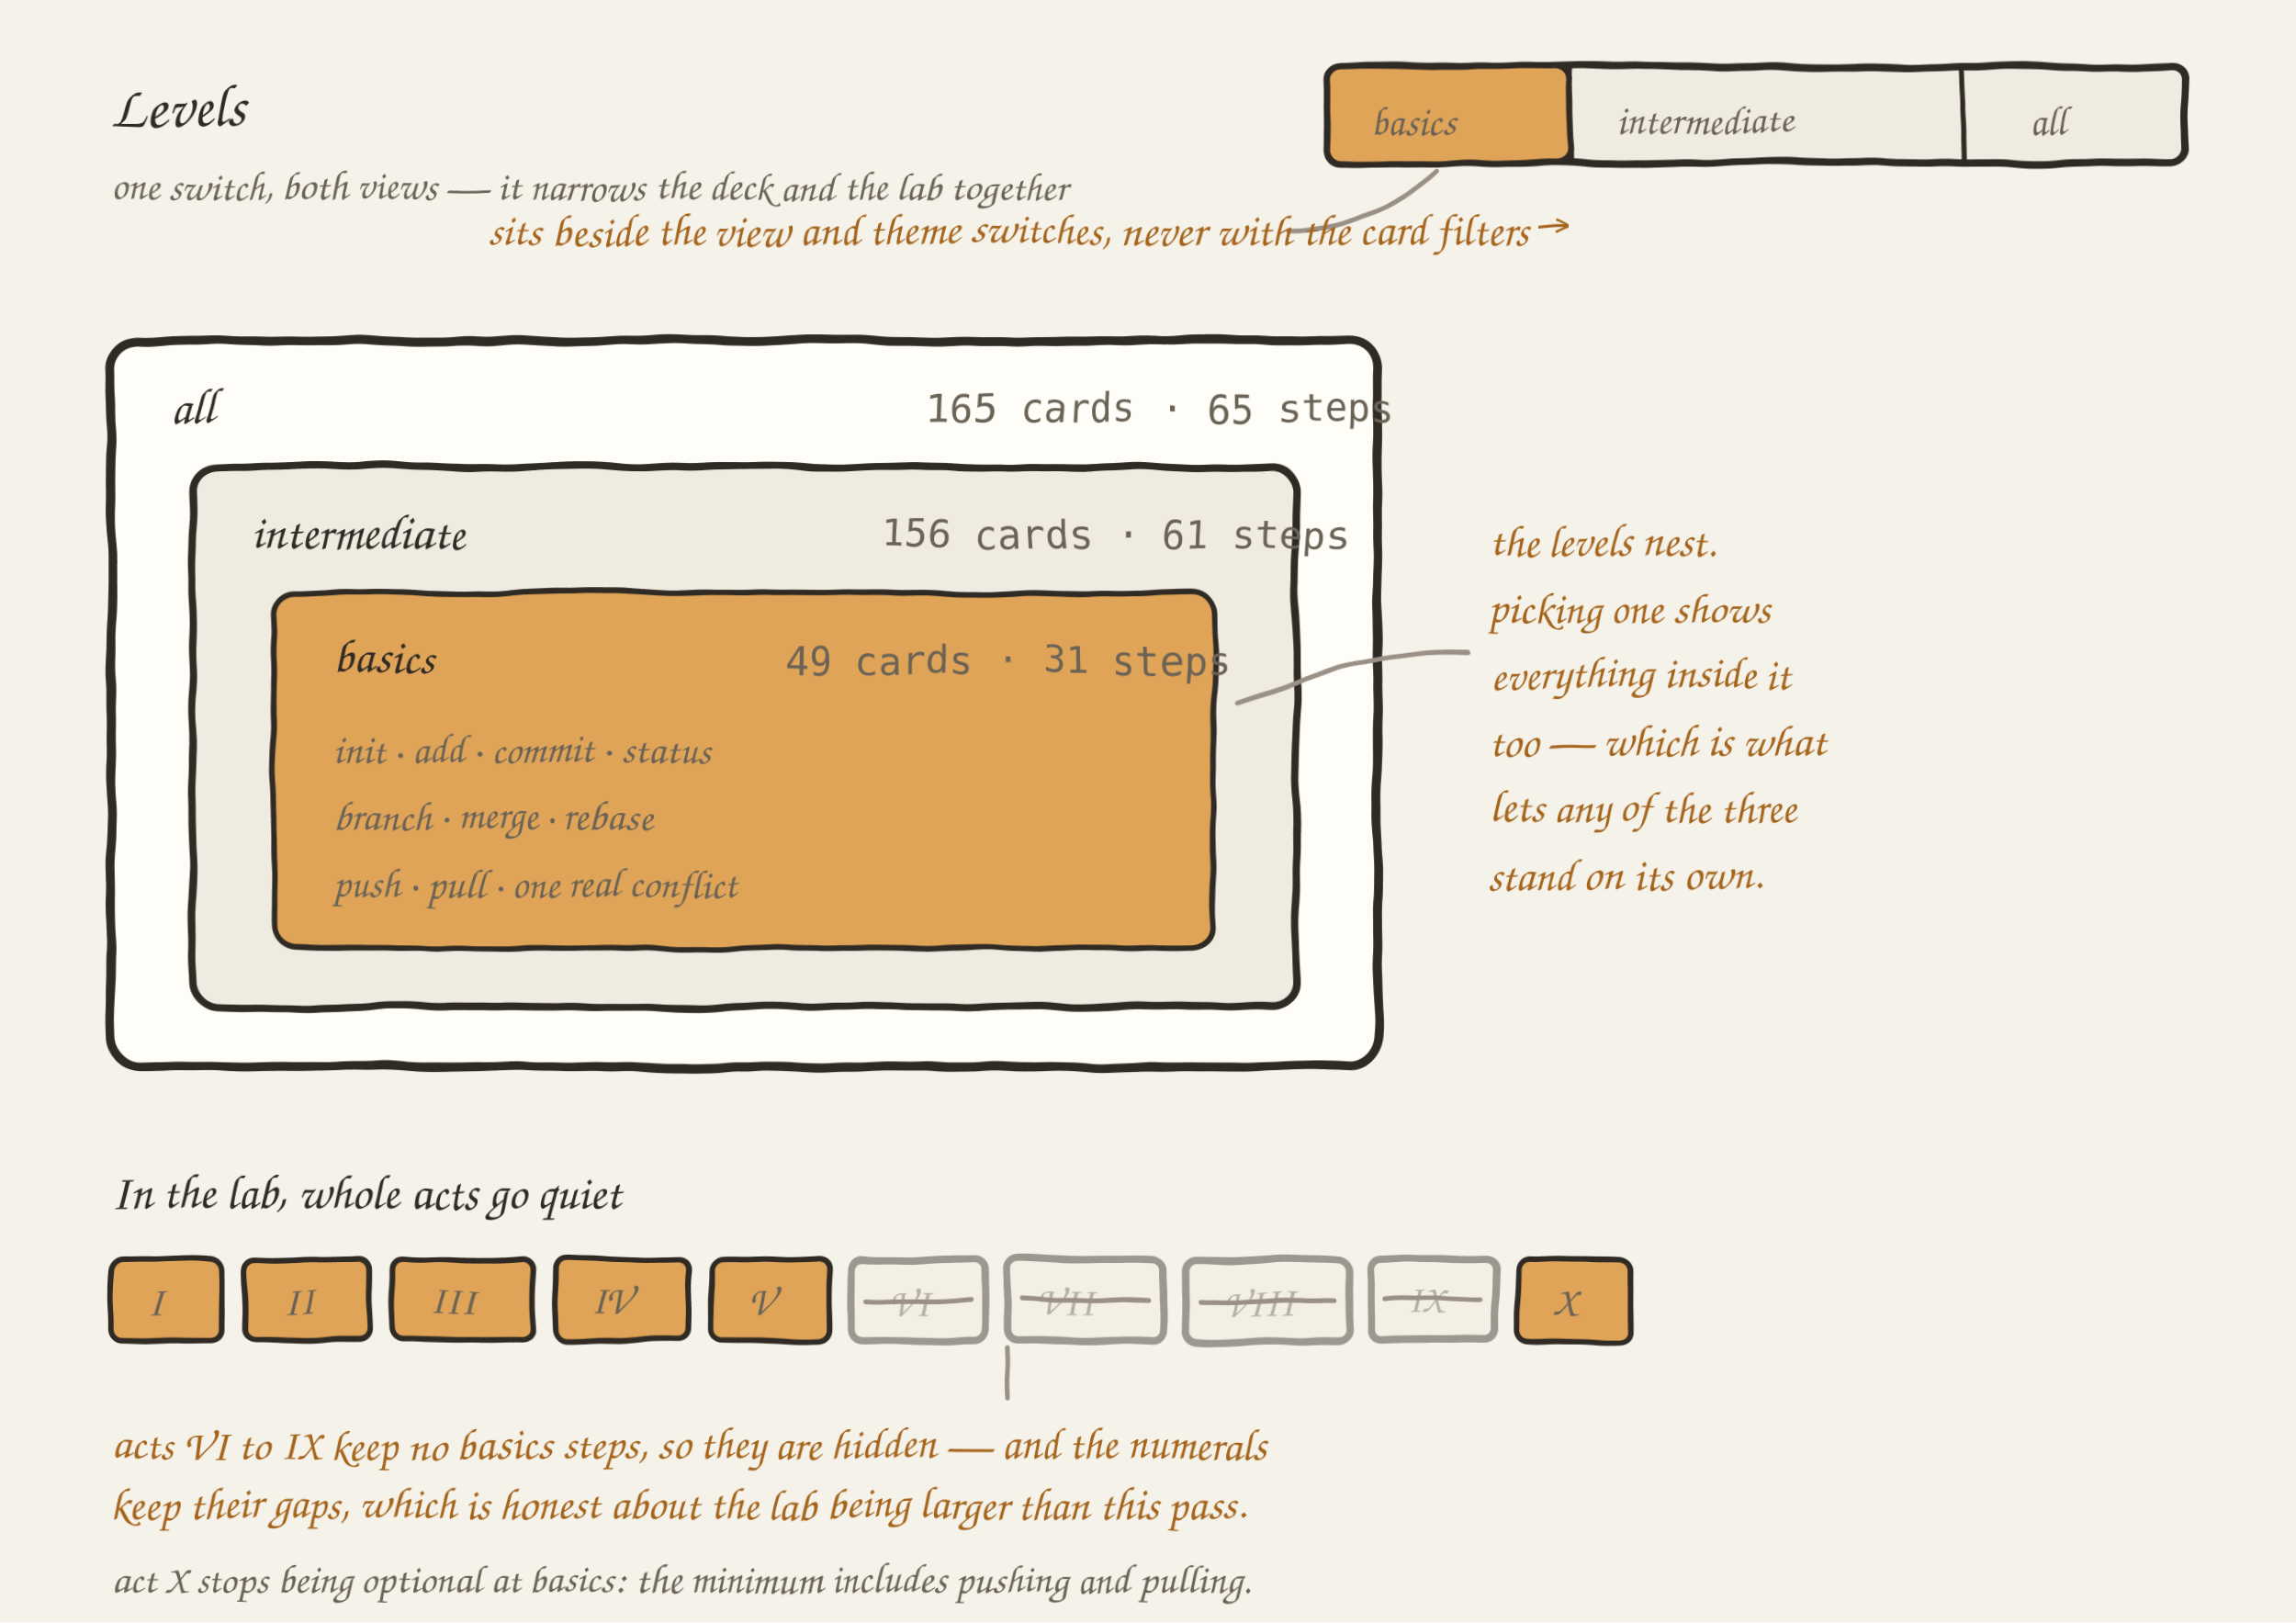
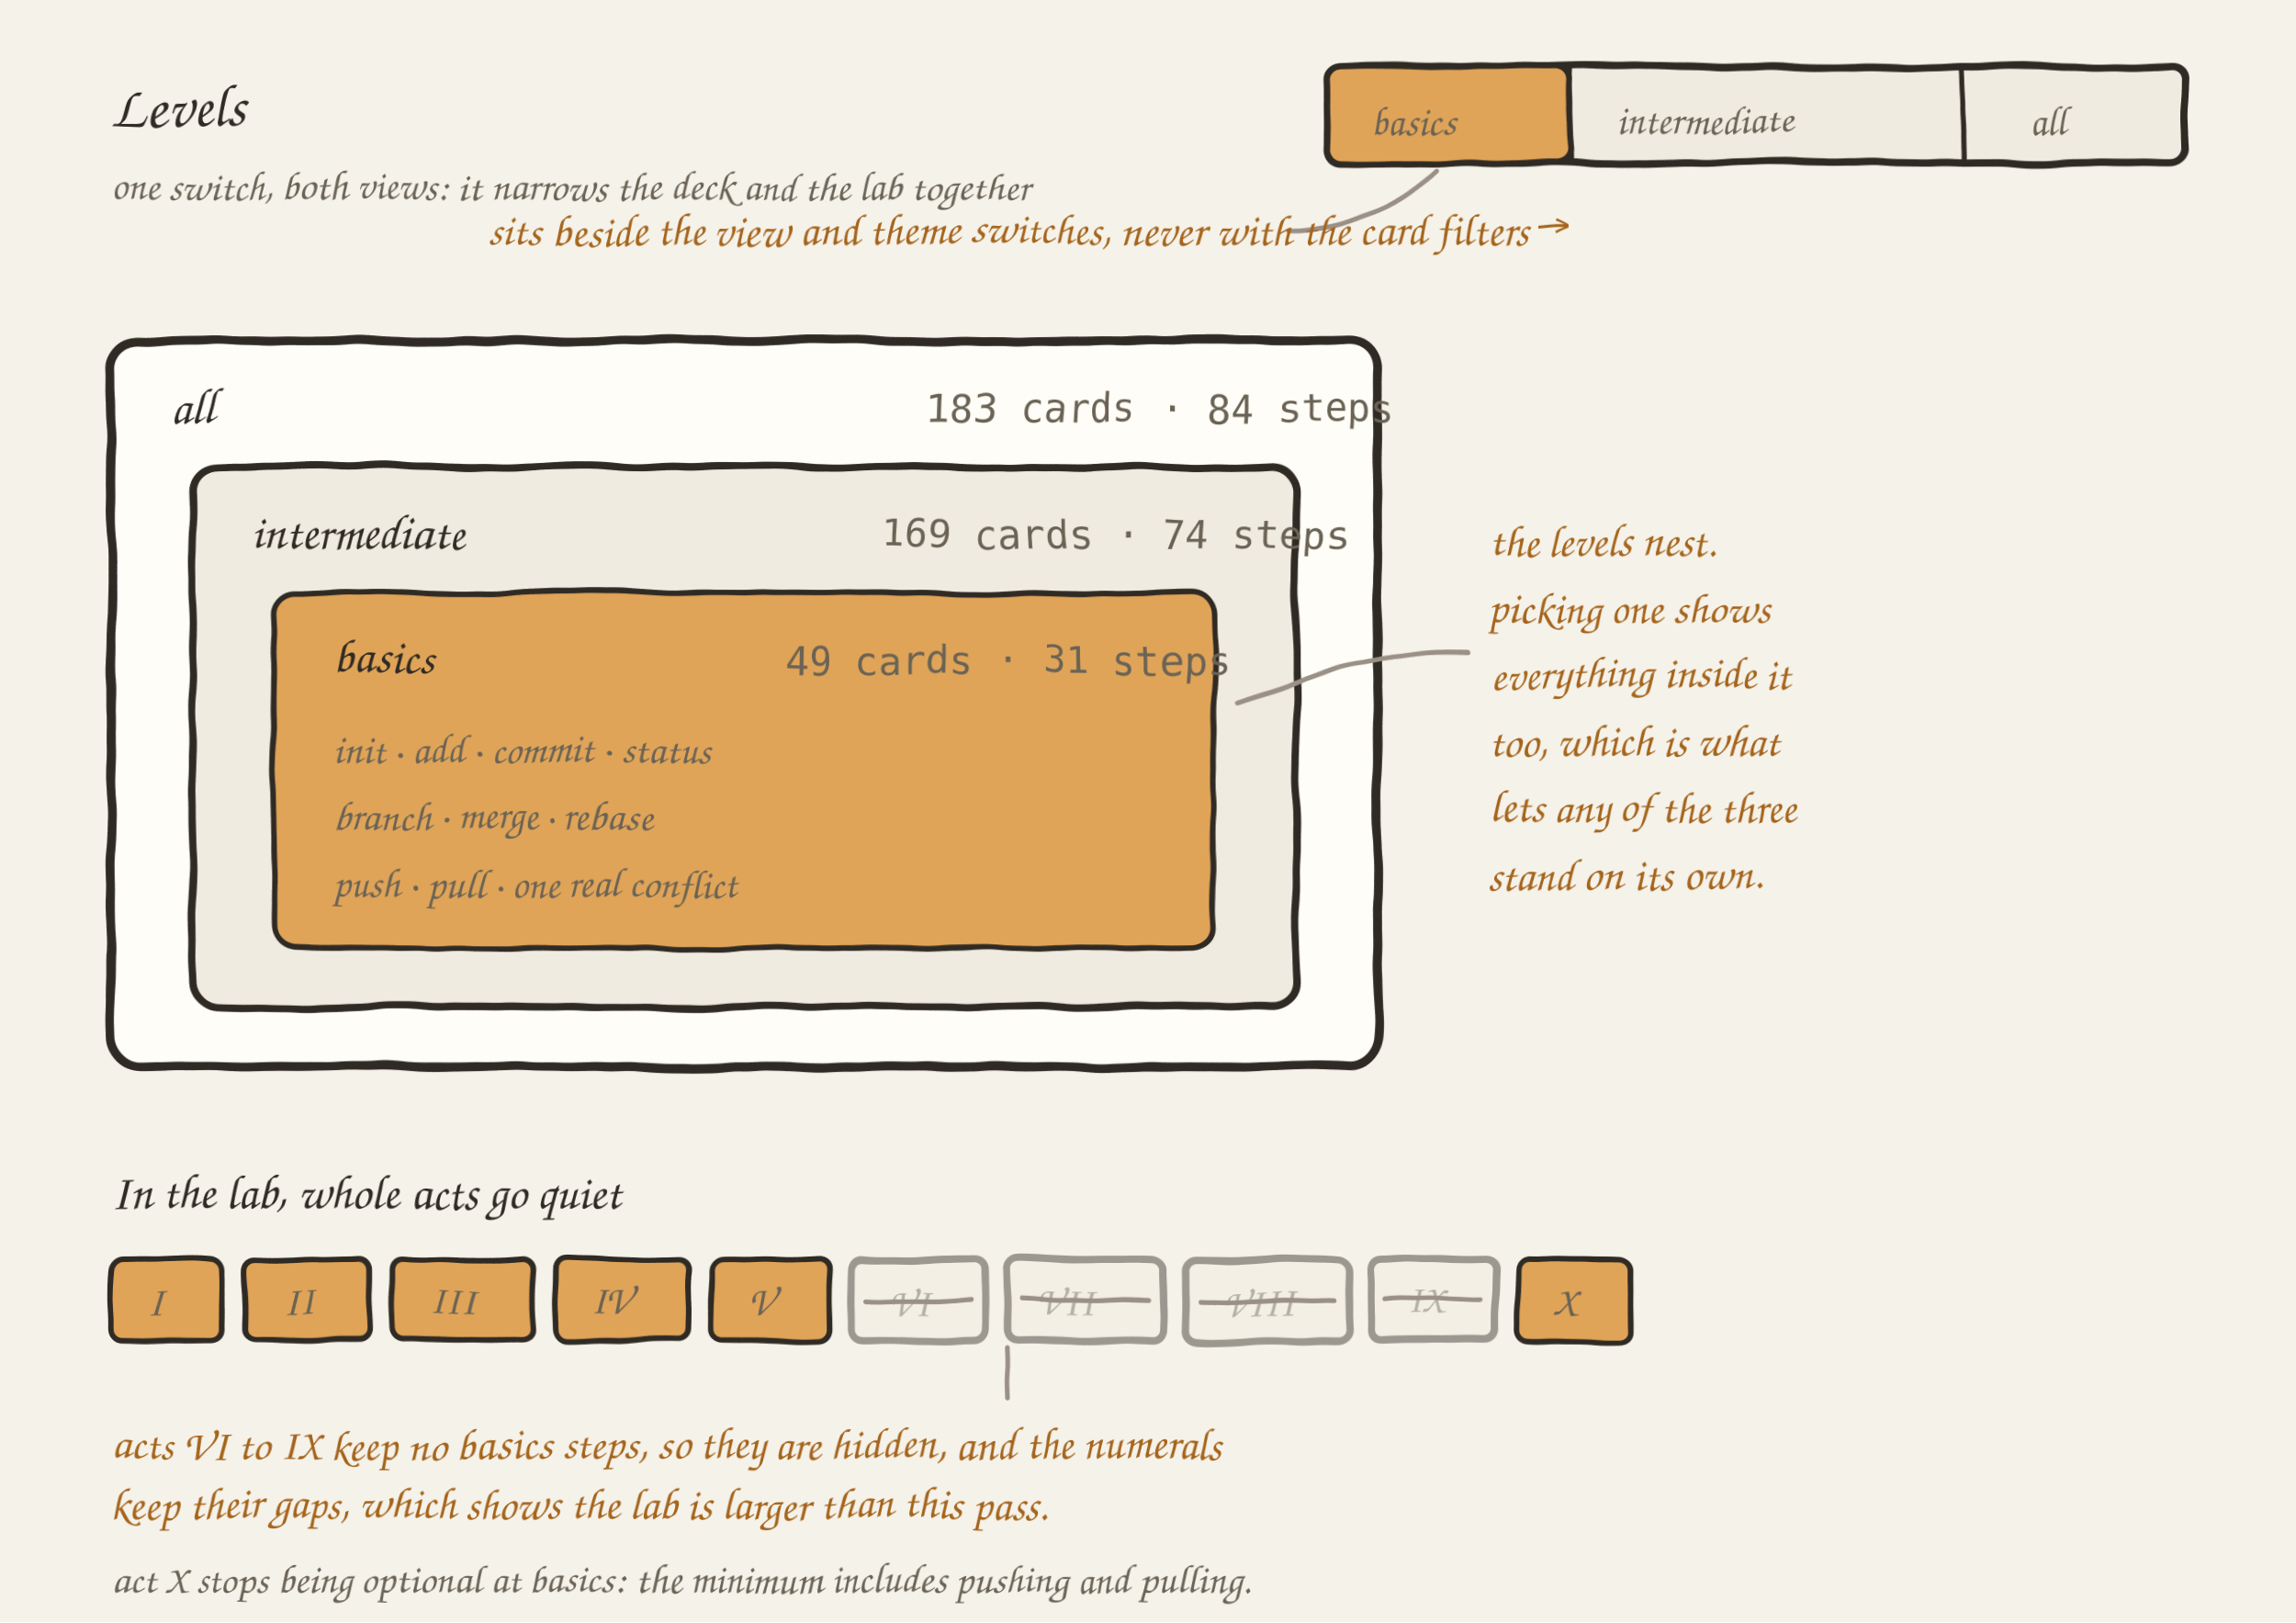
<svg xmlns="http://www.w3.org/2000/svg" viewBox="0 0 620 438" width="620" height="438" role="img" aria-label="Sketch of the difficulty level switch">
  <defs>
    <filter id="rough" x="-5%" y="-5%" width="110%" height="110%">
      <feTurbulence type="fractalNoise" baseFrequency="0.035" numOctaves="3" seed="7" result="n" />
      <feDisplacementMap in="SourceGraphic" in2="n" scale="2.2" xChannelSelector="R" yChannelSelector="G" />
    </filter>
  </defs>
  <style>
    .ink   { fill:none; stroke:#2f2a24; stroke-width:2; stroke-linecap:round; stroke-linejoin:round; }
    .thin  { fill:none; stroke:#2f2a24; stroke-width:1.3; stroke-linecap:round; }
    .fade  { fill:none; stroke:#9a9086; stroke-width:1.3; stroke-linecap:round; }
    .fill  { fill:#f0ebe0; stroke:#2f2a24; stroke-width:2; }
    .amber { fill:#e0a458; stroke:#2f2a24; stroke-width:1.5; }
    .green { fill:#7fb069; stroke:#2f2a24; stroke-width:1.5; }
    .rust  { fill:#c0674f; stroke:#2f2a24; stroke-width:1.5; }
    .paper { fill:#fffdf7; stroke:#2f2a24; stroke-width:2.4; }
    text   { font-family:'Comic Sans MS','Bradley Hand','Segoe Print','Chalkboard SE',cursive; fill:#2f2a24; }
    .t     { font-size:13px; }
    .s     { font-size:11px; fill:#6a6355; }
    .lbl   { font-size:12px; fill:#a5641b; }
    .mono  { font-family:ui-monospace,Menlo,Consolas,monospace; font-size:10.5px; fill:#6a6355; }
    .head  { font-size:16px; }
  </style>
  <rect width="620" height="438" fill="#f5f2ea" />
  <g filter="url(#rough)">
    <text class="head" x="30" y="34">Levels</text>
-     <text class="s" x="30" y="54">one switch, both views — it narrows the deck and the lab together</text>
+     <text class="s" x="30" y="54">one switch, both views: it narrows the deck and the lab together</text>
    <rect class="fill" x="358" y="18" width="232" height="26" rx="4" />
    <line class="thin" x1="424" y1="18" x2="424" y2="44" />
    <line class="thin" x1="530" y1="18" x2="530" y2="44" />
    <rect class="amber" x="358" y="18" width="66" height="26" rx="4" />
    <text class="s" x="370" y="36">basics</text>
    <text class="s" x="436" y="36">intermediate</text>
    <text class="s" x="548" y="36">all</text>
    <path class="fade" d="M348 62 C 366 62, 380 54, 388 46" />
    <text class="lbl" x="132" y="66">sits beside the view and theme switches, never with the card filters →</text>
    <rect class="paper" x="30" y="92" width="342" height="196" rx="8" />
    <text class="t" x="46" y="114">all</text>
-     <text class="mono" x="250" y="114">165 cards · 65 steps</text>
+     <text class="mono" x="250" y="114">183 cards · 84 steps</text>
    <rect class="fill" x="52" y="126" width="298" height="146" rx="7" />
    <text class="t" x="68" y="148">intermediate</text>
-     <text class="mono" x="238" y="148">156 cards · 61 steps</text>
+     <text class="mono" x="238" y="148">169 cards · 74 steps</text>
    <rect class="amber" x="74" y="160" width="254" height="96" rx="6" />
    <text class="t" x="90" y="182">basics</text>
    <text class="mono" x="212" y="182">49 cards · 31 steps</text>
    <text class="s" x="90" y="206">init · add · commit · status</text>
    <text class="s" x="90" y="224">branch · merge · rebase</text>
    <text class="s" x="90" y="242">push · pull · one real conflict</text>
    <path class="fade" d="M396 176 C 380 176, 372 176, 334 190" />
    <text class="lbl" x="402" y="150">the levels nest.</text>
    <text class="lbl" x="402" y="168">picking one shows</text>
    <text class="lbl" x="402" y="186">everything inside it</text>
-     <text class="lbl" x="402" y="204">too — which is what</text>
+     <text class="lbl" x="402" y="204">too, which is what</text>
    <text class="lbl" x="402" y="222">lets any of the three</text>
    <text class="lbl" x="402" y="240">stand on its own.</text>
    <text class="t" x="30" y="326">In the lab, whole acts go quiet</text>
    <rect class="amber" x="30" y="340" width="30" height="22" rx="3" />
    <text class="s" x="40" y="355">I</text>
    <rect class="amber" x="66" y="340" width="34" height="22" rx="3" />
    <text class="s" x="76" y="355">II</text>
    <rect class="amber" x="106" y="340" width="38" height="22" rx="3" />
    <text class="s" x="116" y="355">III</text>
    <rect class="amber" x="150" y="340" width="36" height="22" rx="3" />
    <text class="s" x="160" y="355">IV</text>
    <rect class="amber" x="192" y="340" width="32" height="22" rx="3" />
    <text class="s" x="202" y="355">V</text>
    <rect class="fill" x="230" y="340" width="36" height="22" rx="3" opacity="0.45" />
    <text class="s" x="240" y="355" opacity="0.45">VI</text>
    <line class="fade" x1="234" y1="351" x2="262" y2="351" />
    <rect class="fill" x="272" y="340" width="42" height="22" rx="3" opacity="0.45" />
    <text class="s" x="280" y="355" opacity="0.45">VII</text>
    <line class="fade" x1="276" y1="351" x2="310" y2="351" />
    <rect class="fill" x="320" y="340" width="44" height="22" rx="3" opacity="0.45" />
    <text class="s" x="330" y="355" opacity="0.45">VIII</text>
    <line class="fade" x1="324" y1="351" x2="360" y2="351" />
    <rect class="fill" x="370" y="340" width="34" height="22" rx="3" opacity="0.45" />
    <text class="s" x="380" y="355" opacity="0.45">IX</text>
    <line class="fade" x1="374" y1="351" x2="400" y2="351" />
    <rect class="amber" x="410" y="340" width="30" height="22" rx="3" />
    <text class="s" x="420" y="355">X</text>
    <path class="fade" d="M272 378 C 272 370, 272 368, 272 364" />
-     <text class="lbl" x="30" y="394">acts VI to IX keep no basics steps, so they are hidden — and the numerals</text>
-     <text class="lbl" x="30" y="410">keep their gaps, which is honest about the lab being larger than this pass.</text>
+     <text class="lbl" x="30" y="394">acts VI to IX keep no basics steps, so they are hidden, and the numerals</text>
+     <text class="lbl" x="30" y="410">keep their gaps, which shows the lab is larger than this pass.</text>
    <text class="s" x="30" y="430">act X stops being optional at basics: the minimum includes pushing and pulling.</text>
  </g>
</svg>
